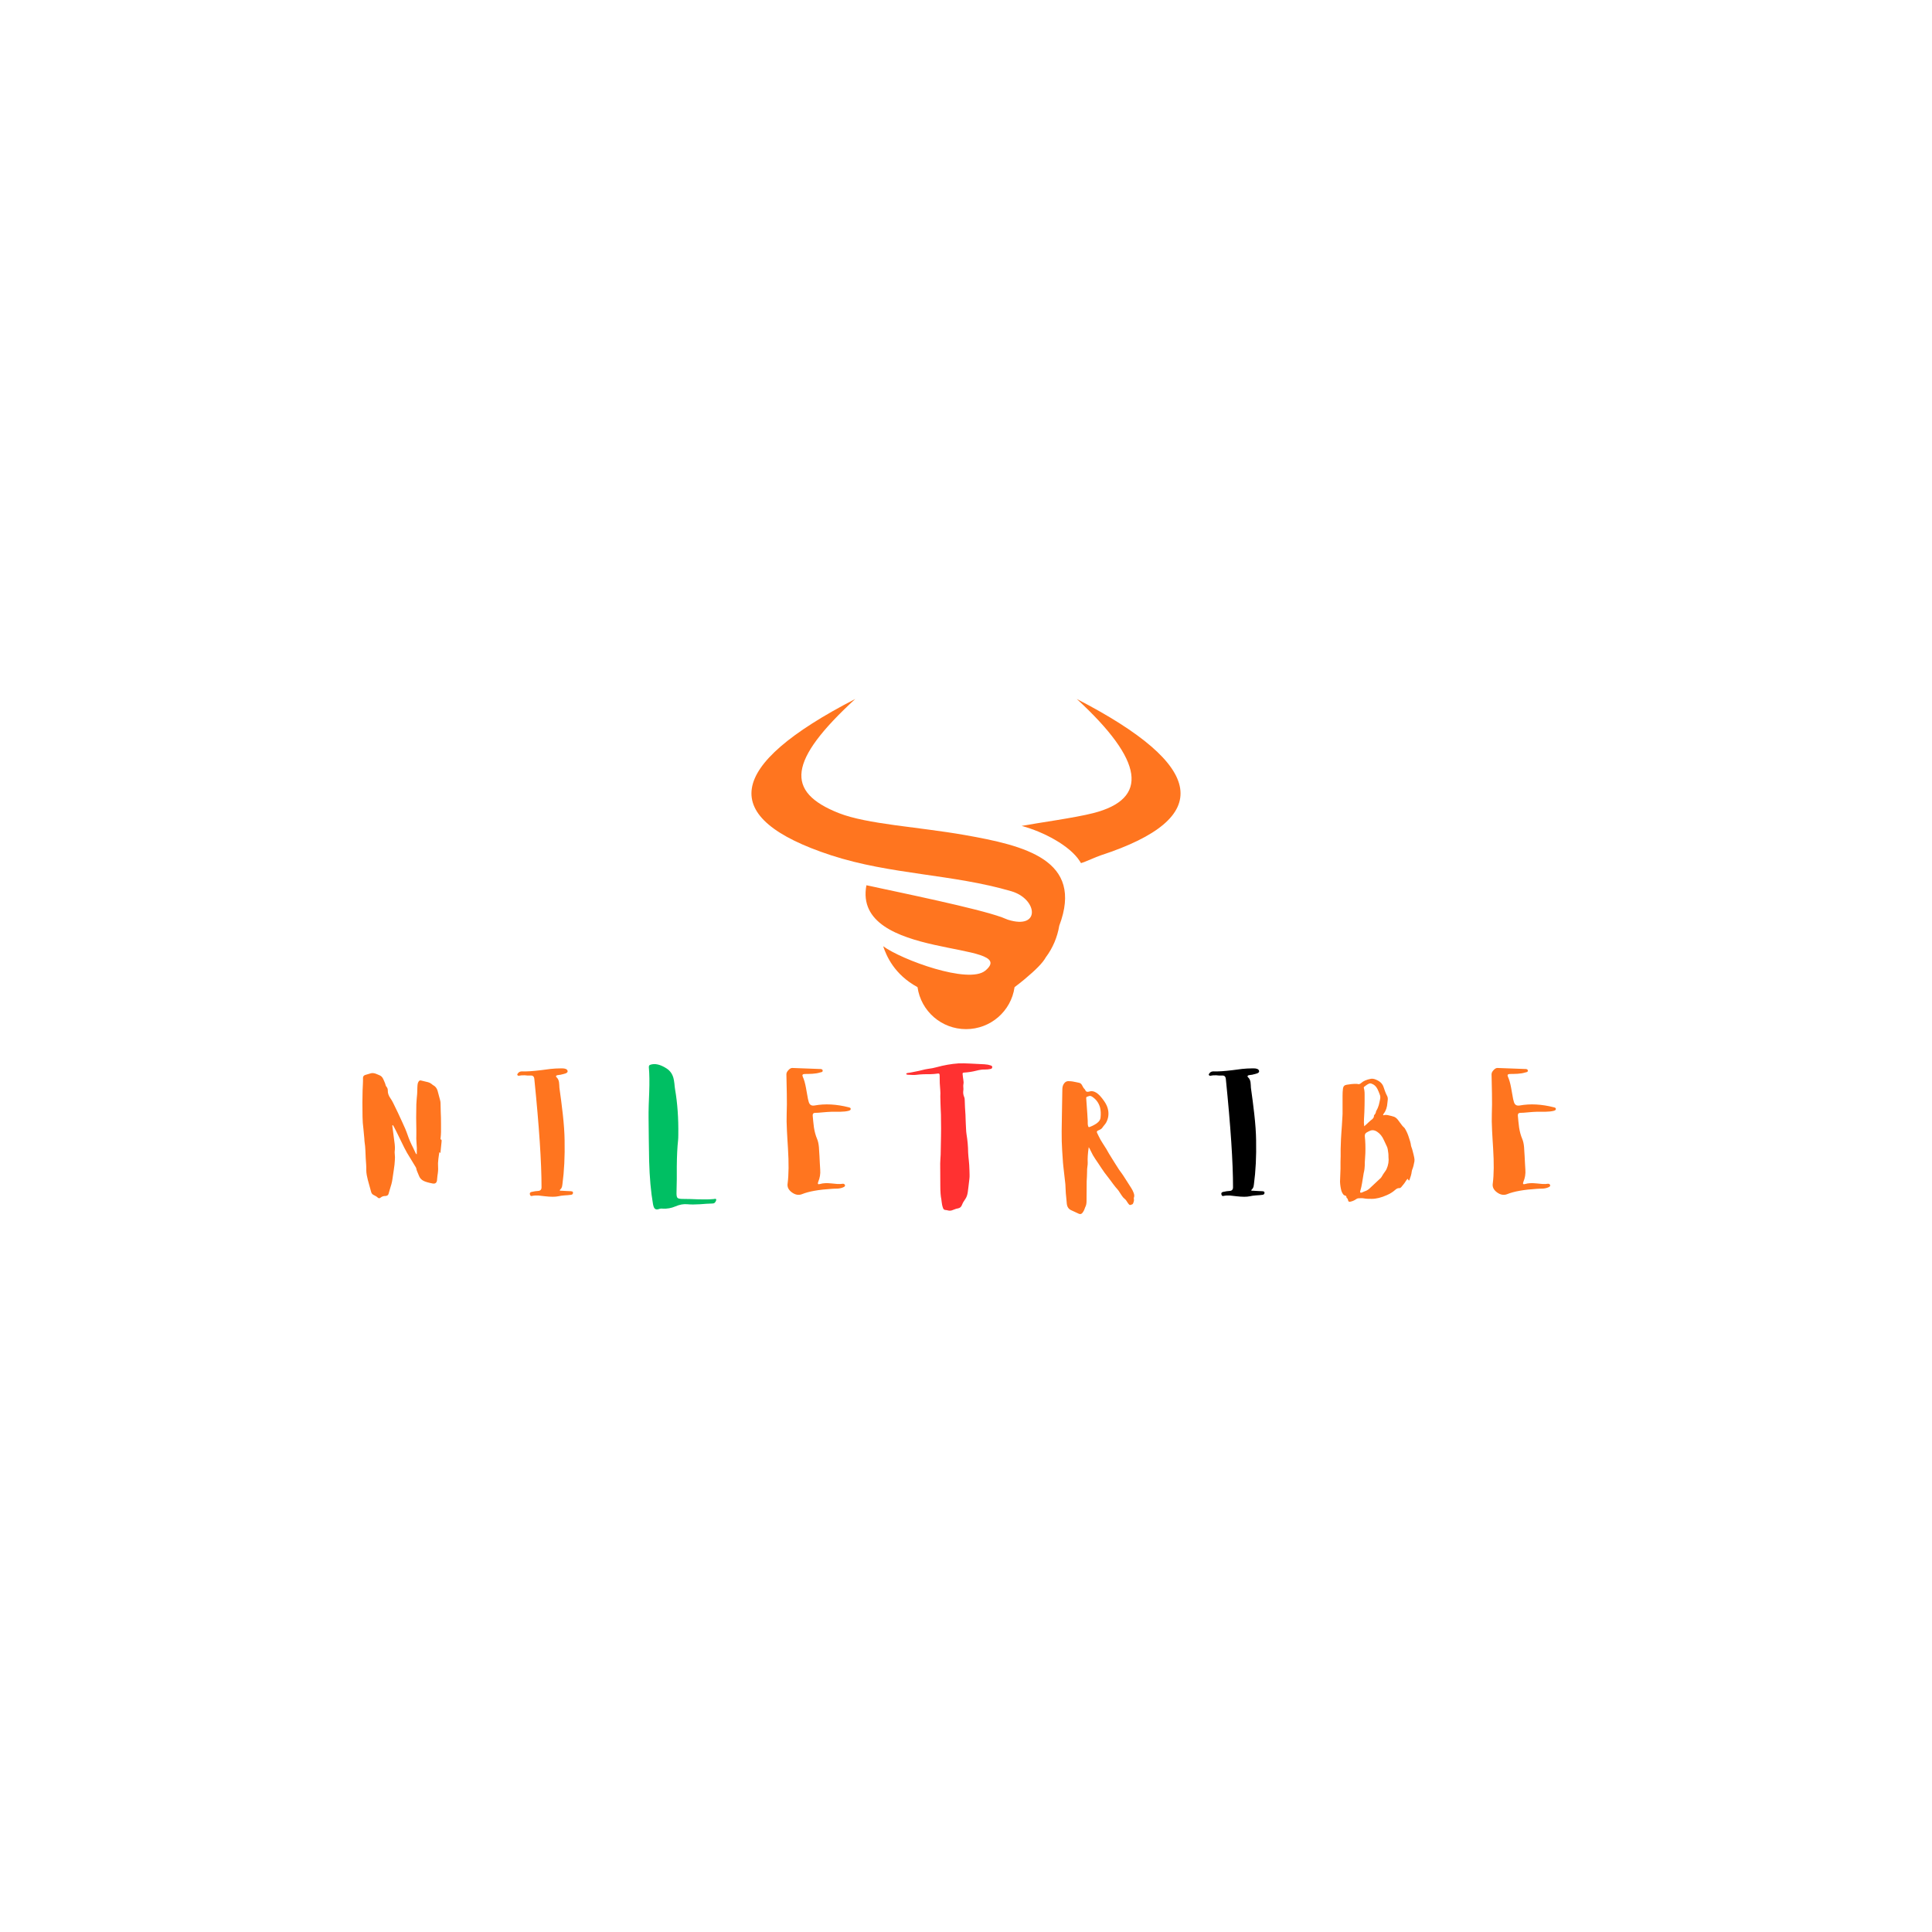
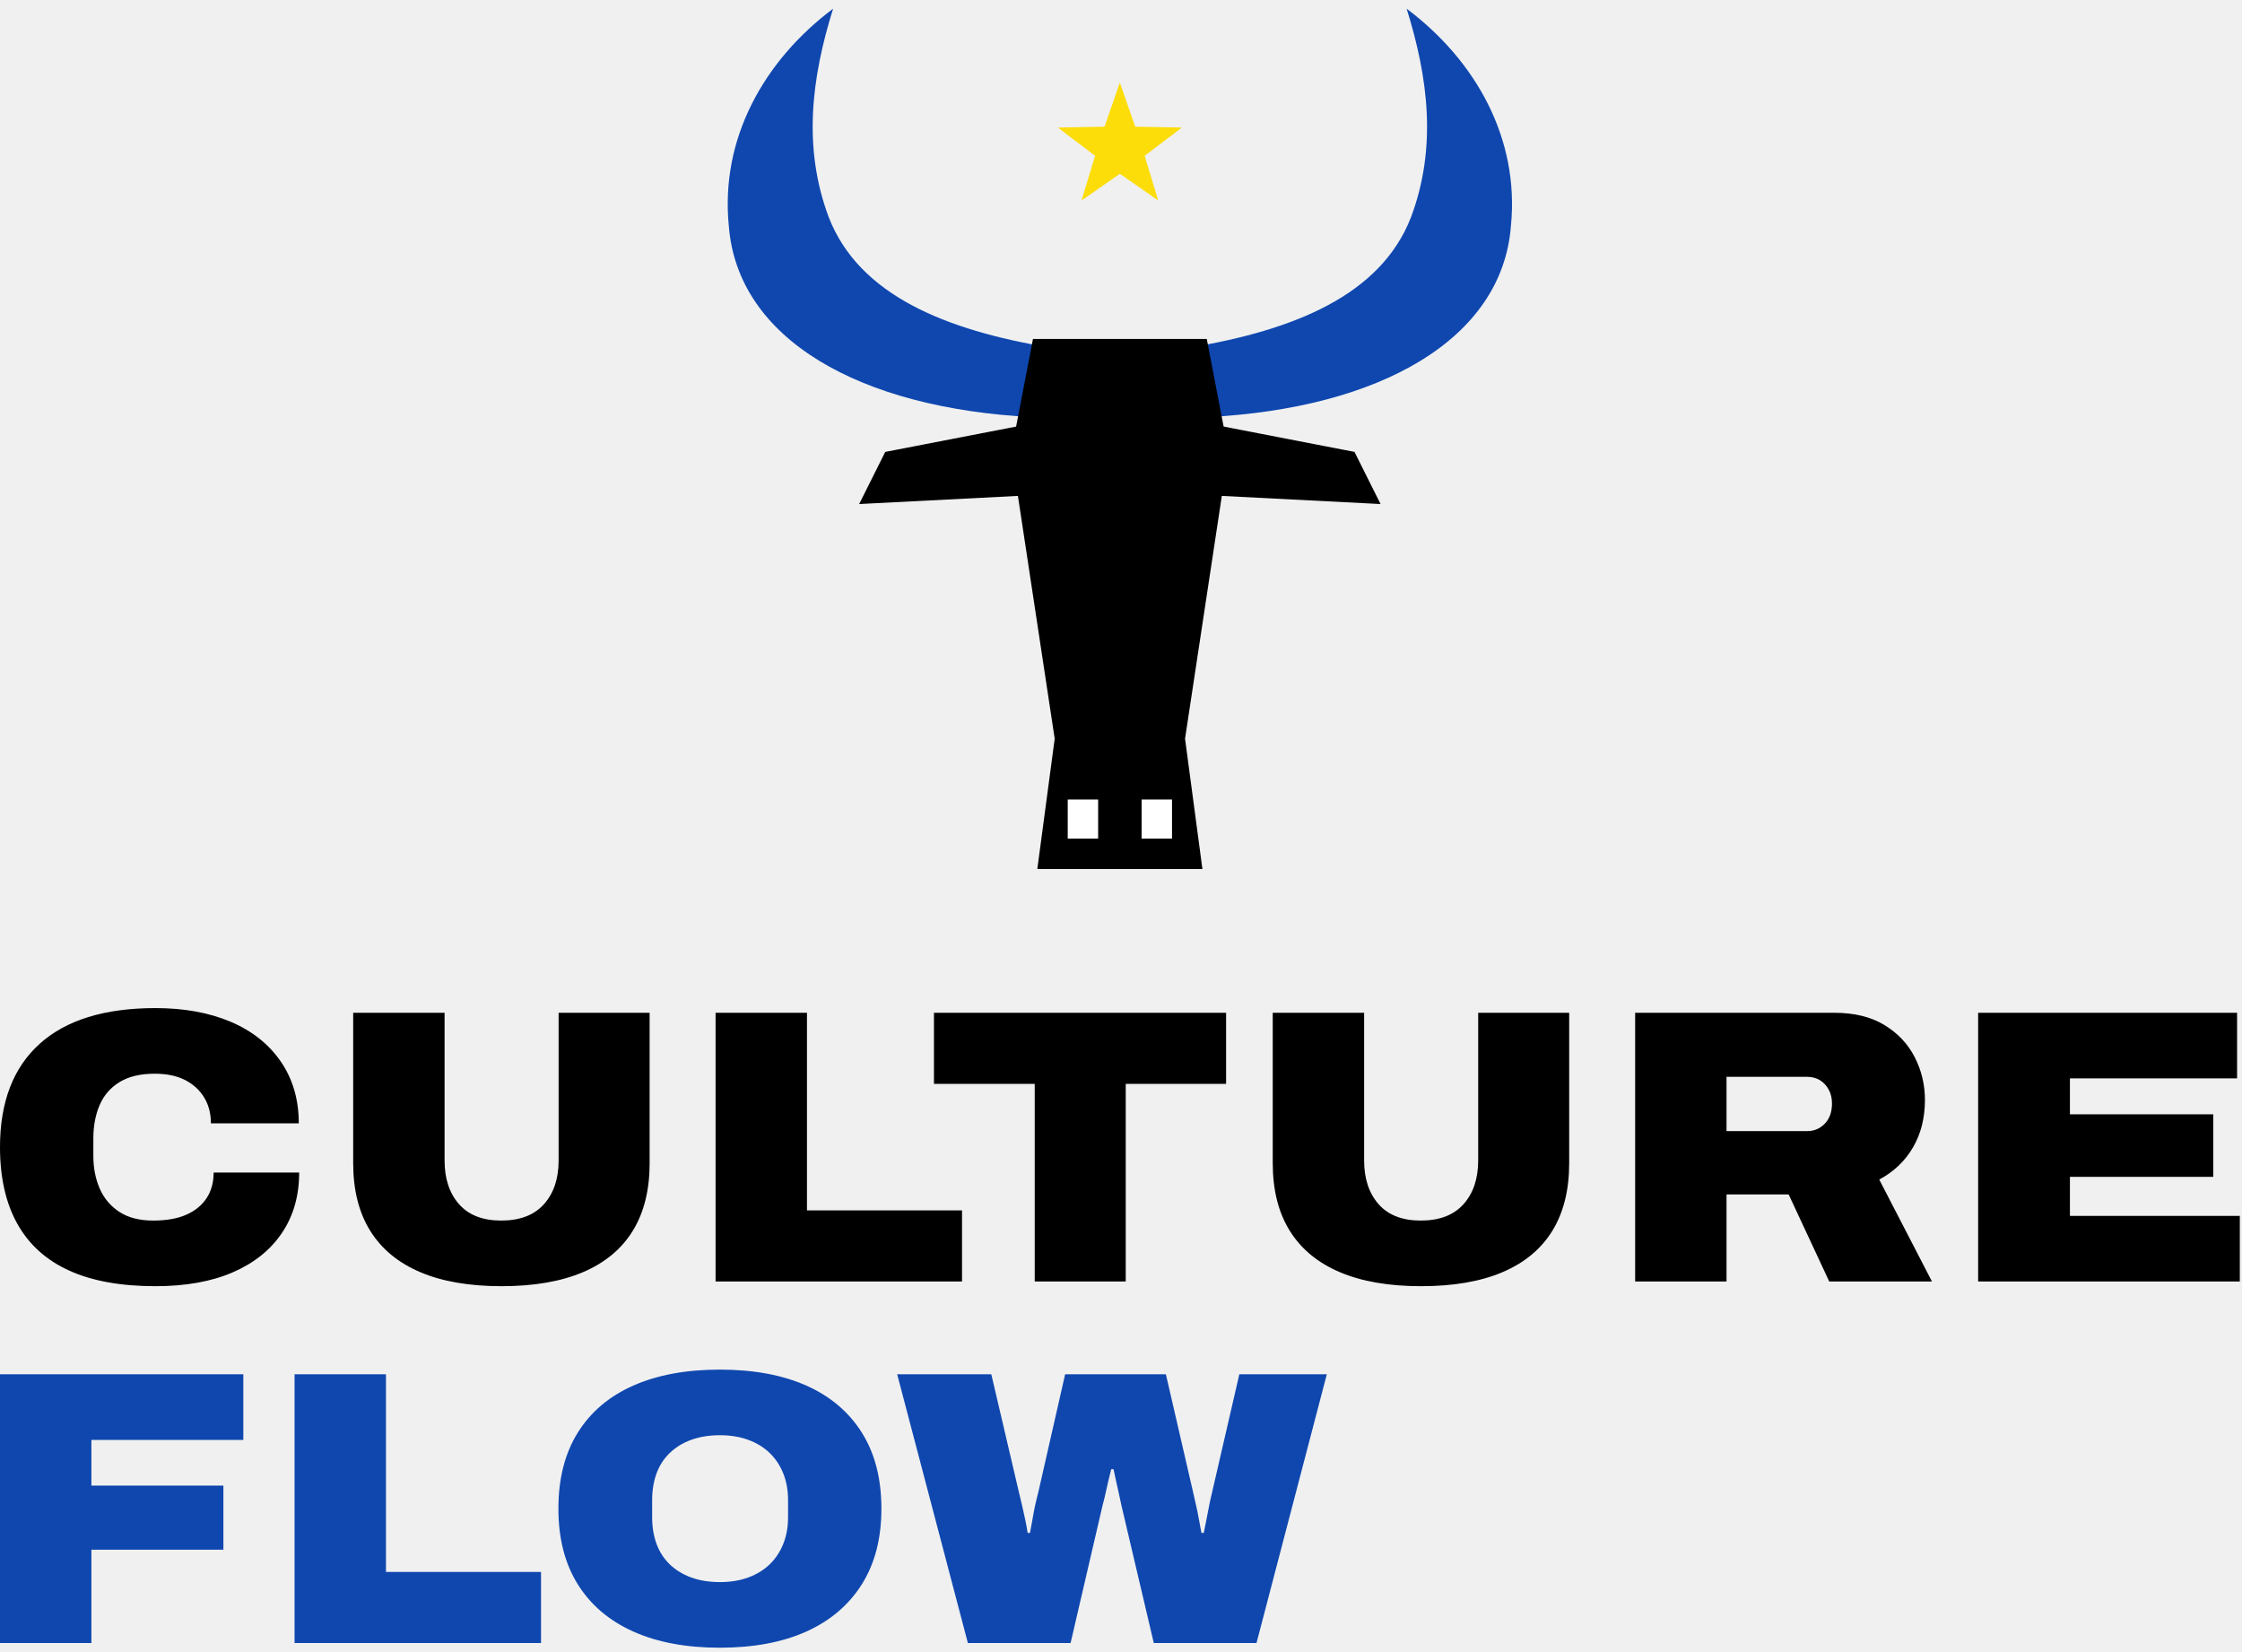
- <svg xmlns="http://www.w3.org/2000/svg" width="2000" zoomAndPan="magnify" viewBox="0 0 1500 1500" height="2000" preserveAspectRatio="xMidYMid meet" version="1.0">
-   <defs>
-     <g />
-     <clipPath id="8096d60042">
-       <path d="M 583 542.699 L 827 542.699 L 827 799.199 L 583 799.199 Z M 583 542.699 " clip-rule="nonzero" />
-     </clipPath>
-     <clipPath id="08e0bc6887">
-       <path d="M 793 542.699 L 917 542.699 L 917 671 L 793 671 Z M 793 542.699 " clip-rule="nonzero" />
-     </clipPath>
-   </defs>
-   <rect x="-150" width="1800" fill="#ffffff" y="-150" height="1800" fill-opacity="1" />
-   <rect x="-150" width="1800" fill="#ffffff" y="-150" height="1800" fill-opacity="1" />
-   <g clip-path="url(#8096d60042)">
-     <path fill="#ff751f" d="M 822.41 718.715 C 841.805 667.453 795.438 656.488 748.77 648.266 C 712.879 641.965 673.27 639.965 651.277 631.301 C 609.441 614.781 611.895 590.629 663.984 542.699 C 563.223 594.703 556.98 635.152 645.258 664.043 C 691.625 679.156 739.48 678.562 785.258 691.973 C 805.691 697.973 808.141 722.125 782.504 714.051 C 780.945 713.379 779.461 712.789 777.824 712.195 C 758.801 705.234 700.023 693.23 672.68 687.309 C 661.605 745.902 793.504 729.973 764.969 753.609 C 751.965 764.352 699.875 745.09 685.684 734.645 C 688.207 742.051 694.152 756.496 712.359 766.422 C 715.035 785.168 731.086 799.02 750.035 799.02 C 768.98 799.02 785.031 785.168 787.707 766.422 C 790.457 764.352 793.133 762.273 795.582 760.203 C 803.98 753.164 809.48 747.754 811.93 743.309 L 812.008 743.164 L 811.93 743.309 C 817.359 736.051 820.926 727.68 822.41 718.715 Z M 813.27 735.828 C 813.344 736.051 813.344 736.199 813.418 736.422 C 813.344 736.195 813.344 736.051 813.27 735.828 Z M 813.27 735.828 " fill-opacity="1" fill-rule="evenodd" />
+ <svg xmlns="http://www.w3.org/2000/svg" viewBox="0 0 516 380" role="img" aria-label="CultureFlow">
+   <g transform="translate(163.74 0.00) scale(1) translate(-6 0)">
+     <path d="M84 80C60 76 40 68 33 50C27 34 29 18 34 2C18 14 8 32 10 52C12 78 40 94 80 96Z" fill="#0F47AF" />
+     <path d="M116 80C140 76 160 68 167 50C173 34 171 18 166 2C182 14 192 32 190 52C188 78 160 94 120 96Z" fill="#0F47AF" />
+     <polygon points="77,98 46,104 40,116 79,114" fill="#000000" />
+     <polygon points="123,98 154,104 160,116 121,114" fill="#000000" />
+     <polygon points="80,78 120,78 125,104 115,170 119,200 81,200 85,170 75,104" fill="#000000" />
+     <rect x="88" y="184" width="7" height="9" fill="#FFFFFF" />
+     <rect x="105" y="184" width="7" height="9" fill="#FFFFFF" />
+     <polygon points="100,19 103.53,29.15 114.27,29.36 105.71,35.85 108.82,46.14 100,40 91.18,46.14 94.29,35.85 85.73,29.36 96.47,29.15" fill="#FCDD09" />
  </g>
-   <g clip-path="url(#08e0bc6887)">
-     <path fill="#ff751f" d="M 839.277 670.121 C 843.141 669.008 850.648 665.379 854.734 664.043 C 943.012 635.152 936.77 594.703 836.008 542.699 C 888.098 590.629 892.336 620.188 848.793 631.301 C 834.375 635.004 805.395 638.93 793.207 641.227 C 810.074 645.746 830.66 656.562 838.312 668.562 C 838.684 669.082 838.98 669.602 839.277 670.121 Z M 839.277 670.121 " fill-opacity="1" fill-rule="evenodd" />
-   </g>
-   <g fill="#ff751f" fill-opacity="1">
-     <g transform="translate(281.2504, 927.6631)">
-       <g>
-         <path d="M 42.328 -31.5 C 42.461 -35.07 42.41 -37.797 42.172 -39.672 C 42.055 -40.734 41.984 -42.008 41.953 -43.5 L 42 -47.312 L 42 -50.328 C 41.82 -56.234 41.82 -62.898 42 -70.328 L 42.266 -74.422 L 42.641 -78.547 L 42.797 -83.531 C 42.836 -84.77 42.945 -85.781 43.125 -86.562 C 43.301 -87.125 43.547 -87.633 43.859 -88.094 C 44.316 -88.727 44.883 -88.957 45.562 -88.781 L 51.031 -87.469 C 52.02 -87.219 52.922 -86.773 53.734 -86.141 C 54.328 -85.609 54.852 -85.219 55.312 -84.969 C 56.832 -84.156 57.895 -82.758 58.5 -80.781 L 60.469 -73.406 C 60.645 -72.738 60.75 -72.031 60.781 -71.281 L 60.938 -64.547 L 61.109 -59.781 L 61.156 -55 C 61.258 -50.332 61.156 -46.727 60.844 -44.188 L 60.781 -43.75 L 60.781 -43.328 C 60.82 -43.047 61.035 -42.867 61.422 -42.797 L 61.531 -42.594 L 61.625 -42.219 L 61.578 -41.156 L 60.734 -32.938 L 60.625 -32.625 C 60.594 -32.551 60.504 -32.551 60.359 -32.625 C 60.359 -32.625 60.195 -32.832 59.875 -33.25 L 59.453 -30.5 L 59.094 -27.797 C 58.801 -25.461 58.727 -23.445 58.875 -21.75 C 59.02 -19.801 58.859 -17.5 58.391 -14.844 L 58.125 -12.25 L 58.031 -11.141 C 57.707 -9.234 56.594 -8.453 54.688 -8.797 C 51.645 -9.367 49.363 -10.008 47.844 -10.719 C 45.938 -11.602 44.645 -13.016 43.969 -14.953 L 43.391 -16.344 L 42.797 -17.766 C 42.305 -18.859 42.008 -19.812 41.906 -20.625 L 41.688 -21.156 L 41.422 -21.641 L 34.797 -32.562 C 34.191 -33.594 33.469 -34.938 32.625 -36.594 L 28.422 -45.188 L 27.156 -47.781 L 25.828 -50.438 L 24.922 -52.188 L 23.969 -53.891 L 23.812 -54 L 23.609 -54.094 C 23.43 -54.031 23.344 -53.891 23.344 -53.672 L 23.391 -53.203 L 24.141 -47.469 L 24.875 -41.797 C 25.406 -38.398 25.508 -35.727 25.188 -33.781 C 25.125 -33.219 25.145 -32.492 25.25 -31.609 L 25.406 -29.125 L 25.297 -26.625 C 25.223 -24.719 24.957 -22.312 24.5 -19.406 L 23.969 -15.812 L 23.438 -12.203 C 23.301 -11.109 23.035 -9.801 22.641 -8.281 L 21.484 -4.453 L 20.469 -0.906 C 20.227 0.051 19.629 0.617 18.672 0.797 L 18.031 0.906 C 16.582 0.832 15.258 1.289 14.062 2.281 C 13.352 2.844 12.609 2.738 11.828 1.969 C 11.473 1.613 10.992 1.273 10.391 0.953 L 8.703 0.047 C 7.816 -0.367 7.211 -1.145 6.891 -2.281 L 5.625 -6.891 L 4.344 -11.516 L 3.5 -15.328 C 3.25 -16.742 3.125 -18.035 3.125 -19.203 C 3.164 -20.441 3.129 -21.961 3.016 -23.766 L 2.703 -28.266 L 2.438 -34.469 C 2.332 -36.844 2.141 -38.895 1.859 -40.625 L 1.703 -42 L 1.641 -43.438 L 0.906 -51.234 L 0.422 -55.844 L 0.219 -60.516 C 0.07 -68.578 0.086 -75.383 0.266 -80.938 L 0.484 -85.812 C 0.586 -87.789 0.617 -89.422 0.578 -90.703 C 0.547 -91.867 1.129 -92.66 2.328 -93.078 L 4.516 -93.719 L 6.688 -94.359 L 6.891 -94.406 C 7.922 -94.625 9.07 -94.52 10.344 -94.094 L 11.938 -93.453 L 13.531 -92.766 C 14.758 -92.273 15.711 -91.25 16.391 -89.688 L 17.391 -87.406 C 17.785 -86.488 18.051 -85.691 18.188 -85.016 C 18.301 -84.629 18.516 -84.258 18.828 -83.906 C 19.535 -83.062 19.875 -82.055 19.844 -80.891 C 19.77 -78.941 20.473 -76.926 21.953 -74.844 C 22.586 -73.988 23.281 -72.801 24.031 -71.281 L 27.688 -63.75 L 31.188 -56.172 L 33.359 -51.344 C 34.141 -49.469 34.773 -47.805 35.266 -46.359 C 36.254 -43.391 37.656 -40.133 39.469 -36.594 L 40.469 -34.469 L 41.484 -32.297 L 41.688 -31.875 C 41.832 -31.738 42.047 -31.613 42.328 -31.5 Z M 42.328 -31.5 " />
-       </g>
-     </g>
-   </g>
-   <g fill="#ff751f" fill-opacity="1">
-     <g transform="translate(401.4991, 927.6631)">
-       <g>
-         <path d="M 36.859 -42.328 C 37.109 -29.773 36.547 -18.426 35.172 -8.281 L 35 -7.156 L 34.797 -6.156 C 34.578 -5.375 34.148 -4.703 33.516 -4.141 C 33.023 -3.68 32.973 -3.379 33.359 -3.234 L 33.891 -3.188 L 34.469 -3.188 L 38.141 -2.969 L 41.734 -2.812 L 42.328 -2.703 L 42.859 -2.594 C 43.211 -2.414 43.391 -2.098 43.391 -1.641 C 43.391 -0.648 42.836 -0.102 41.734 0 L 39.297 0.266 L 36.859 0.422 C 34.879 0.566 33.254 0.797 31.984 1.109 C 29.609 1.641 26.16 1.641 21.641 1.109 L 16.5 0.531 C 14.582 0.426 12.848 0.551 11.297 0.906 C 10.91 0.969 10.609 0.879 10.391 0.641 L 10.125 0.219 L 9.922 -0.266 C 9.641 -1.285 10.023 -1.941 11.078 -2.234 C 13.242 -2.723 14.977 -2.984 16.281 -3.016 C 18.051 -3.129 18.938 -4.066 18.938 -5.828 C 18.969 -24.891 17.109 -52.914 13.359 -89.906 C 13.18 -91.883 12.191 -92.785 10.391 -92.609 L 8.172 -92.609 L 6 -92.812 C 4.188 -92.883 2.719 -92.781 1.594 -92.5 C 1.031 -92.352 0.586 -92.492 0.266 -92.922 C 0.086 -93.141 0.051 -93.391 0.156 -93.672 L 0.578 -94.297 C 1.285 -95.359 2.383 -95.875 3.875 -95.844 C 7.445 -95.695 12.359 -96.016 18.609 -96.797 L 25.984 -97.75 C 28.742 -98.031 31.203 -98.172 33.359 -98.172 L 35.172 -98.172 C 35.91 -98.172 36.508 -98.102 36.969 -97.969 C 38.281 -97.719 39.023 -97.098 39.203 -96.109 C 39.305 -95.297 38.754 -94.676 37.547 -94.25 L 35.953 -93.781 L 34.375 -93.406 C 34.051 -93.258 33.555 -93.172 32.891 -93.141 L 31.406 -92.922 L 30.812 -92.766 L 30.391 -92.453 C 30.078 -92.129 30.113 -91.773 30.5 -91.391 C 31.594 -90.398 32.266 -89.094 32.516 -87.469 L 32.719 -85.234 L 32.828 -83.109 L 34.203 -72.984 L 35.438 -62.75 C 36.312 -54.969 36.785 -48.16 36.859 -42.328 Z M 36.859 -42.328 " />
-       </g>
-     </g>
-   </g>
-   <g fill="#00bf63" fill-opacity="1">
-     <g transform="translate(503.5082, 927.6631)">
-       <g>
-         <path d="M 22.969 -42.484 C 22.363 -37.004 22.023 -30.195 21.953 -22.062 L 21.953 -12.141 L 21.75 -2.328 C 21.645 0.141 21.875 1.676 22.438 2.281 C 22.969 2.914 24.414 3.219 26.781 3.188 L 32.719 3.281 L 38.672 3.5 C 43.516 3.645 47.457 3.57 50.5 3.281 L 51.125 3.188 L 51.766 3.078 C 52.223 3.078 52.488 3.254 52.562 3.609 C 52.633 3.922 52.547 4.328 52.297 4.828 C 52.117 5.254 51.852 5.66 51.5 6.047 C 51.07 6.504 50.438 6.734 49.594 6.734 L 44.766 6.953 L 39.938 7.312 C 36.008 7.562 32.789 7.562 30.281 7.312 C 27.281 7 24.148 7.551 20.891 8.969 C 17.68 10.344 14.41 10.926 11.078 10.719 L 9.766 10.656 C 9.266 10.695 8.859 10.77 8.547 10.875 C 6.773 11.582 5.5 11.477 4.719 10.562 C 4.188 9.957 3.766 8.785 3.453 7.047 C 1.816 -2.348 0.828 -13.469 0.484 -26.312 L 0.219 -43.062 L 0.047 -59.828 C 0.016 -62.586 0.051 -65.844 0.156 -69.594 L 0.531 -79.406 C 0.812 -87.426 0.723 -93.93 0.266 -98.922 C 0.191 -100.016 0.523 -100.688 1.266 -100.938 C 4.879 -102.238 9.16 -101.281 14.109 -98.062 C 16.766 -96.301 18.516 -93.828 19.359 -90.641 C 19.641 -89.578 19.891 -88.129 20.109 -86.297 L 20.312 -84.125 L 20.625 -81.891 C 22.469 -71.18 23.301 -59.461 23.125 -46.734 L 23.078 -44.234 Z M 22.969 -42.484 " />
-       </g>
-     </g>
-   </g>
-   <g fill="#ff751f" fill-opacity="1">
-     <g transform="translate(610.559, 927.6631)">
-       <g>
-         <path d="M 48.484 -67.938 C 38.898 -70.383 30.039 -70.863 21.906 -69.375 C 19.57 -68.945 18.066 -69.812 17.391 -71.969 L 16.766 -74.312 L 15.969 -78.703 L 15.172 -83.172 C 14.535 -86.672 13.703 -89.551 12.672 -91.812 C 12.109 -93.082 12.602 -93.754 14.156 -93.828 L 17.188 -93.875 L 20.203 -93.984 C 22.504 -94.129 24.488 -94.469 26.156 -95 L 26.844 -95.156 L 27.531 -95.359 C 28.02 -95.578 28.227 -95.969 28.156 -96.531 C 28.094 -97.062 27.797 -97.398 27.266 -97.547 L 26.578 -97.703 L 25.828 -97.703 L 4.516 -98.5 C 3.555 -98.5 2.562 -97.93 1.531 -96.797 C 0.508 -95.703 0 -94.641 0 -93.609 L 0.312 -78.453 C 0.426 -72.473 0.395 -67.414 0.219 -63.281 C 0.07 -59.383 0.141 -54.836 0.422 -49.641 L 0.797 -42.859 L 1.219 -36.062 C 1.926 -24.719 1.836 -15.648 0.953 -8.859 C 0.492 -6.141 1.609 -3.805 4.297 -1.859 C 6.953 0.047 9.566 0.488 12.141 -0.531 C 17.379 -2.656 25.125 -4.035 35.375 -4.672 L 37.609 -4.781 L 39.828 -4.828 C 41.566 -4.961 43.035 -5.316 44.234 -5.891 L 44.719 -6.156 L 45.188 -6.469 C 45.469 -6.75 45.578 -7.086 45.516 -7.484 C 45.398 -7.867 45.164 -8.164 44.812 -8.375 C 44.457 -8.594 44.102 -8.664 43.75 -8.594 C 42.477 -8.383 41.031 -8.332 39.406 -8.438 L 35 -8.859 C 31.289 -9.242 28.375 -9.102 26.25 -8.438 C 24.52 -7.863 24.023 -8.461 24.766 -10.234 C 26.004 -13.172 26.5 -16.25 26.25 -19.469 L 25.938 -24.828 L 25.672 -30.172 L 25.453 -33.578 L 25.25 -36.922 C 25.031 -39.535 24.551 -41.707 23.812 -43.438 C 22.719 -45.988 21.906 -48.957 21.375 -52.344 L 20.844 -56.906 L 20.422 -61.469 C 20.316 -62.883 20.914 -63.609 22.219 -63.641 C 23.707 -63.641 25.863 -63.785 28.688 -64.078 L 31.938 -64.344 L 35.172 -64.5 L 41.734 -64.5 C 44.316 -64.531 46.508 -64.773 48.312 -65.234 C 49.301 -65.516 49.832 -65.906 49.906 -66.406 C 50.008 -66.895 49.883 -67.266 49.531 -67.516 L 49.016 -67.781 Z M 48.484 -67.938 " />
-       </g>
-     </g>
-   </g>
-   <g fill="#ff3131" fill-opacity="1">
-     <g transform="translate(719.2504, 927.6631)">
-       <g>
-         <path d="M 47.781 -101.047 L 45.078 -101.359 L 33.469 -101.938 L 29.172 -102.094 L 24.828 -102.047 C 19.305 -101.66 13.645 -100.672 7.844 -99.078 C 5.863 -98.516 3.707 -98.094 1.375 -97.812 L 0.109 -97.594 L -1.109 -97.375 C -4.016 -96.602 -7.484 -95.844 -11.516 -95.094 L -13 -94.828 L -14.484 -94.625 C -15.43 -94.445 -15.801 -94.164 -15.594 -93.781 C -15.488 -93.562 -15.312 -93.414 -15.062 -93.344 L -14.422 -93.25 C -11.422 -93 -9.141 -92.977 -7.578 -93.188 C -5.953 -93.406 -4.223 -93.547 -2.391 -93.609 L 0.375 -93.672 L 3.188 -93.672 C 5.375 -93.742 7.227 -93.898 8.75 -94.141 L 9.391 -94.203 C 9.848 -94.16 10.113 -93.93 10.188 -93.516 L 10.297 -92.609 C 10.254 -88.609 10.41 -84.82 10.766 -81.25 L 10.875 -78.875 L 10.812 -76.484 L 10.922 -71.812 L 11.078 -67.141 L 11.297 -62.266 L 11.344 -57.391 L 11.406 -51.453 L 11.344 -45.562 L 11.078 -31.234 L 10.875 -27.797 L 10.719 -24.391 L 10.812 -6.891 C 10.812 -2.441 11.078 1.035 11.609 3.547 L 11.875 5.672 L 12.203 7.797 L 12.516 9.016 L 12.891 10.188 C 13.203 11.207 13.875 11.738 14.906 11.781 C 15.469 11.812 16.117 11.93 16.859 12.141 C 17.785 12.391 18.758 12.359 19.781 12.047 L 21.953 11.25 C 22.805 10.895 23.602 10.664 24.344 10.562 C 25.938 10.312 27.016 9.441 27.578 7.953 C 28.109 6.504 28.992 4.93 30.234 3.234 C 31.148 1.922 31.77 0.223 32.094 -1.859 L 32.672 -6.359 L 33.359 -12.203 C 33.504 -13.223 33.555 -14.406 33.516 -15.75 L 33.422 -19.25 C 33.348 -22.039 33.188 -24.535 32.938 -26.734 L 32.625 -29.812 L 32.406 -32.891 C 32.375 -37.516 31.953 -42.27 31.141 -47.156 C 30.961 -48.32 30.836 -49.82 30.766 -51.656 L 30.547 -56.219 L 30.438 -59.141 L 30.344 -62.109 L 29.969 -67.891 L 29.75 -73.672 C 29.75 -74.516 29.645 -75.188 29.438 -75.688 C 28.625 -77.457 28.375 -79.297 28.688 -81.203 L 28.75 -82.219 L 28.688 -83.266 C 28.582 -84.328 28.602 -85.234 28.75 -85.984 C 28.957 -86.859 28.922 -88.055 28.641 -89.578 L 28.328 -91.703 L 28.109 -93.875 C 28.035 -94.477 28.336 -94.816 29.016 -94.891 L 29.703 -94.938 C 32.816 -95.156 35.734 -95.613 38.453 -96.312 C 41.391 -97.062 43.707 -97.383 45.406 -97.281 L 47.578 -97.375 L 49.703 -97.703 C 50.648 -97.836 51.125 -98.348 51.125 -99.234 C 51.125 -99.797 50.738 -100.203 49.969 -100.453 Z M 47.781 -101.047 " />
-       </g>
-     </g>
-   </g>
-   <g fill="#ff751f" fill-opacity="1">
-     <g transform="translate(824.2269, 927.6631)">
-       <g>
-         <path d="M 20.266 -56.812 L 20.312 -54.891 C 20.352 -54.328 20.457 -53.781 20.625 -53.25 C 20.801 -52.613 21.191 -52.422 21.797 -52.672 L 23.547 -53.406 L 25.25 -54.266 C 26.52 -54.898 27.562 -55.625 28.375 -56.438 C 29.469 -57.457 30.086 -58.602 30.234 -59.875 C 30.547 -62.852 30.422 -65.473 29.859 -67.734 C 28.898 -71.336 26.816 -74.18 23.609 -76.266 C 22.68 -76.836 21.812 -76.945 21 -76.594 L 20.422 -76.375 L 19.781 -76.172 C 19.289 -75.992 19.062 -75.617 19.094 -75.047 L 19.938 -63.172 L 20.312 -56.812 Z M 21.062 -37.016 C 20.352 -32.348 20.086 -28.352 20.266 -25.031 C 20.297 -24.082 20.207 -22.953 20 -21.641 C 19.82 -20.578 19.75 -19.395 19.781 -18.094 L 19.672 -14.328 L 19.469 -10.656 L 19.359 4.875 C 19.359 6.57 19.109 7.953 18.609 9.016 L 18.188 9.969 L 17.828 10.984 C 17.535 11.797 17.234 12.43 16.922 12.891 L 16.5 13.531 L 16.078 14.109 C 15.328 14.953 14.422 15.145 13.359 14.688 L 7.422 11.938 C 5.441 11.051 4.312 9.367 4.031 6.891 L 3.656 2.703 L 3.281 -1.109 L 3.078 -4.938 L 2.922 -8.219 L 2.547 -11.516 L 1.375 -21.859 C 1.164 -23.586 0.988 -25.742 0.844 -28.328 L 0.422 -34.734 C 0.141 -38.91 0.016 -43.773 0.047 -49.328 L 0.266 -63.859 L 0.422 -73.031 L 0.578 -82.156 C 0.617 -84 1.133 -85.52 2.125 -86.719 C 2.969 -87.75 3.992 -88.266 5.203 -88.266 C 6.723 -88.223 7.852 -88.133 8.594 -88 L 11.078 -87.516 L 13.578 -86.984 C 14.566 -86.773 15.312 -86.176 15.812 -85.188 C 16.508 -83.727 17.211 -82.664 17.922 -82 L 18.25 -81.578 L 18.453 -81.094 C 18.91 -80.176 19.656 -79.82 20.688 -80.031 L 21.109 -80.094 L 21.531 -80.203 C 23.227 -80.797 25.031 -80.492 26.938 -79.297 C 28.781 -78.16 30.832 -75.953 33.094 -72.672 C 34.758 -70.297 35.785 -67.906 36.172 -65.5 C 36.703 -62.25 36.207 -59.176 34.688 -56.281 C 34.363 -55.633 33.832 -54.891 33.094 -54.047 L 32.25 -52.984 L 31.453 -51.875 C 31.098 -51.375 30.477 -50.914 29.594 -50.5 L 28.219 -49.906 C 27.363 -49.488 27.148 -48.867 27.578 -48.047 L 28.859 -45.406 L 30.234 -42.75 L 32.031 -39.828 L 33.844 -36.969 L 34.266 -36.328 L 34.641 -35.75 C 35.836 -33.52 37.461 -30.797 39.516 -27.578 L 42 -23.609 L 44.547 -19.625 L 45.406 -18.406 C 46.289 -17.27 47.242 -15.91 48.266 -14.328 L 50.969 -10.125 L 54.266 -4.938 C 54.93 -3.875 55.492 -2.723 55.953 -1.484 C 56.484 -0.035 56.555 1.129 56.172 2.016 C 56.023 2.398 56.004 2.805 56.109 3.234 C 56.254 3.797 56.238 4.395 56.062 5.031 L 55.797 5.891 L 55.484 6.734 C 55.367 7.055 55.117 7.285 54.734 7.422 C 53.785 7.816 53.188 7.977 52.938 7.906 C 52.656 7.832 52.211 7.391 51.609 6.578 L 50.656 5.141 C 50.227 4.328 49.645 3.641 48.906 3.078 C 48.094 2.441 47.348 1.594 46.672 0.531 L 44.234 -3.188 L 43.438 -4.188 C 42.445 -5.25 41.281 -6.68 39.938 -8.484 L 38.297 -10.719 L 36.656 -12.891 C 34.145 -16.035 32.219 -18.672 30.875 -20.797 L 28.531 -24.344 L 26.156 -27.844 C 24.844 -29.75 23.691 -31.785 22.703 -33.953 L 21.953 -35.484 Z M 21.062 -37.016 " />
-       </g>
-     </g>
-   </g>
-   <g fill="#000000" fill-opacity="1">
-     <g transform="translate(938.3793, 927.6631)">
-       <g>
-         <path d="M 36.859 -42.328 C 37.109 -29.773 36.547 -18.426 35.172 -8.281 L 35 -7.156 L 34.797 -6.156 C 34.578 -5.375 34.148 -4.703 33.516 -4.141 C 33.023 -3.68 32.973 -3.379 33.359 -3.234 L 33.891 -3.188 L 34.469 -3.188 L 38.141 -2.969 L 41.734 -2.812 L 42.328 -2.703 L 42.859 -2.594 C 43.211 -2.414 43.391 -2.098 43.391 -1.641 C 43.391 -0.648 42.836 -0.102 41.734 0 L 39.297 0.266 L 36.859 0.422 C 34.879 0.566 33.254 0.797 31.984 1.109 C 29.609 1.641 26.16 1.641 21.641 1.109 L 16.5 0.531 C 14.582 0.426 12.848 0.551 11.297 0.906 C 10.91 0.969 10.609 0.879 10.391 0.641 L 10.125 0.219 L 9.922 -0.266 C 9.641 -1.285 10.023 -1.941 11.078 -2.234 C 13.242 -2.723 14.977 -2.984 16.281 -3.016 C 18.051 -3.129 18.938 -4.066 18.938 -5.828 C 18.969 -24.891 17.109 -52.914 13.359 -89.906 C 13.18 -91.883 12.191 -92.785 10.391 -92.609 L 8.172 -92.609 L 6 -92.812 C 4.188 -92.883 2.719 -92.781 1.594 -92.5 C 1.031 -92.352 0.586 -92.492 0.266 -92.922 C 0.086 -93.141 0.051 -93.391 0.156 -93.672 L 0.578 -94.297 C 1.285 -95.359 2.383 -95.875 3.875 -95.844 C 7.445 -95.695 12.359 -96.016 18.609 -96.797 L 25.984 -97.75 C 28.742 -98.031 31.203 -98.172 33.359 -98.172 L 35.172 -98.172 C 35.91 -98.172 36.508 -98.102 36.969 -97.969 C 38.281 -97.719 39.023 -97.098 39.203 -96.109 C 39.305 -95.297 38.754 -94.676 37.547 -94.25 L 35.953 -93.781 L 34.375 -93.406 C 34.051 -93.258 33.555 -93.172 32.891 -93.141 L 31.406 -92.922 L 30.812 -92.766 L 30.391 -92.453 C 30.078 -92.129 30.113 -91.773 30.5 -91.391 C 31.594 -90.398 32.266 -89.094 32.516 -87.469 L 32.719 -85.234 L 32.828 -83.109 L 34.203 -72.984 L 35.438 -62.75 C 36.312 -54.969 36.785 -48.16 36.859 -42.328 Z M 36.859 -42.328 " />
-       </g>
-     </g>
-   </g>
-   <g fill="#ff751f" fill-opacity="1">
-     <g transform="translate(1040.391, 927.6631)">
-       <g>
-         <path d="M 20.375 -54.625 L 21.859 -56.016 C 23.023 -57.109 24.016 -57.957 24.828 -58.562 L 25.188 -58.875 L 25.516 -59.25 C 26.109 -59.914 26.375 -60.516 26.312 -61.047 C 26.238 -61.398 26.379 -61.77 26.734 -62.156 C 27.398 -62.832 27.789 -63.594 27.906 -64.438 C 27.906 -64.727 28.023 -65.047 28.266 -65.391 C 28.973 -66.555 29.578 -67.957 30.078 -69.594 L 30.609 -71.812 L 31.078 -74.047 C 31.398 -75.422 31.332 -76.676 30.875 -77.812 L 30.016 -80.031 L 29.062 -82.156 C 27.969 -84.312 26.41 -85.707 24.391 -86.344 C 23.648 -86.594 23 -86.578 22.438 -86.297 C 21.875 -86.047 21.254 -85.691 20.578 -85.234 L 18.875 -83.969 C 18.488 -83.645 18.367 -83.27 18.516 -82.844 C 18.797 -81.957 18.973 -80.898 19.047 -79.672 L 19.094 -78.078 L 19.094 -72.984 L 19.047 -69.531 C 19.004 -66.031 18.859 -62.461 18.609 -58.828 C 18.473 -56.91 18.531 -55.035 18.781 -53.203 Z M 37.609 -30.812 L 37.5 -32.297 L 37.281 -33.734 L 37.078 -35.219 C 36.898 -36.312 36.598 -37.227 36.172 -37.969 C 35.535 -39.207 34.812 -40.75 34 -42.594 C 32.727 -45.457 30.957 -47.613 28.688 -49.062 C 27.031 -50.125 25.426 -50.426 23.875 -49.969 L 22.375 -49.328 L 20.953 -48.578 C 19.68 -47.941 19.113 -46.898 19.25 -45.453 C 19.469 -43.398 19.609 -41.297 19.672 -39.141 C 19.742 -36.805 19.742 -34.578 19.672 -32.453 L 19.469 -28.953 L 19.25 -25.406 L 19.203 -22.641 L 18.984 -19.938 L 18.719 -18.359 L 18.359 -16.766 L 17.125 -9.172 C 16.844 -7.297 16.348 -5.125 15.641 -2.656 C 15.43 -1.875 15.75 -1.555 16.594 -1.703 C 16.945 -1.766 17.41 -1.941 17.984 -2.234 L 18.672 -2.547 L 19.359 -2.812 C 20.879 -3.27 22.383 -4.273 23.875 -5.828 L 27.047 -8.797 L 30.234 -11.781 L 31.453 -12.891 C 31.879 -13.348 32.195 -13.77 32.406 -14.156 C 32.906 -15.145 33.789 -16.508 35.062 -18.25 C 35.488 -18.812 35.844 -19.395 36.125 -20 C 37.531 -23.102 38.023 -26.301 37.609 -29.594 Z M 0.375 -20.156 L 0.375 -25.625 L 0.484 -29.859 L 0.484 -35.594 L 0.75 -43.281 L 1.062 -48.422 L 1.438 -53.625 L 1.906 -61.531 L 1.969 -62.953 L 1.969 -76.953 C 1.969 -78.973 2.07 -80.797 2.281 -82.422 C 2.488 -84.191 3.426 -85.203 5.094 -85.453 L 8.797 -85.984 C 10.211 -86.117 11.473 -86.172 12.578 -86.141 L 13.094 -86.141 L 13.578 -86.078 C 14.535 -85.691 15.508 -85.957 16.5 -86.875 C 18.156 -88.395 20.613 -89.457 23.875 -90.062 C 24.895 -90.27 26.078 -90.129 27.422 -89.641 C 28.91 -89.066 30.148 -88.375 31.141 -87.562 C 32.266 -86.645 33.094 -85.516 33.625 -84.172 L 34.266 -82.375 L 34.906 -80.516 C 35.438 -79.098 35.945 -77.93 36.438 -77.016 C 37.039 -75.953 37.234 -74.75 37.016 -73.406 L 36.812 -71.609 C 36.594 -68.066 35.641 -65.234 33.953 -63.109 L 33.516 -62.422 C 33.453 -62.285 33.438 -62.145 33.469 -62 C 33.539 -61.789 33.703 -61.723 33.953 -61.797 C 34.973 -62.148 36.242 -62.129 37.766 -61.734 C 39.391 -61.379 40.77 -61.008 41.906 -60.625 C 42.852 -60.301 43.805 -59.578 44.766 -58.453 C 45.328 -57.773 45.895 -57.016 46.469 -56.172 C 47.695 -54.367 48.773 -53.078 49.703 -52.297 C 49.984 -52.047 50.266 -51.676 50.547 -51.188 C 51.785 -49.094 52.758 -46.863 53.469 -44.5 L 54.469 -41.375 C 54.82 -40.164 55.035 -39.102 55.109 -38.188 L 55.312 -37.453 C 55.781 -36.316 56.207 -34.914 56.594 -33.25 L 57.125 -31.141 L 57.594 -29.016 C 57.844 -27.984 57.898 -26.973 57.766 -25.984 C 57.336 -23.441 56.805 -21.41 56.172 -19.891 C 55.922 -19.254 55.758 -18.672 55.688 -18.141 C 55.582 -17.109 55.352 -15.992 55 -14.797 L 53.891 -11.516 L 53.734 -11.25 C 53.66 -11.176 53.57 -11.141 53.469 -11.141 L 53.25 -11.297 L 53.047 -11.562 L 52.828 -12.094 C 52.617 -12.414 52.406 -12.43 52.188 -12.141 L 51.453 -11.25 L 50.859 -10.344 C 50.504 -9.707 49.992 -8.984 49.328 -8.172 L 48.484 -7.156 L 47.688 -6.156 C 47.113 -5.477 46.547 -5.16 45.984 -5.203 C 44.992 -5.305 43.914 -4.828 42.75 -3.766 C 41.02 -2.211 38.898 -0.883 36.391 0.219 C 31.961 2.195 27.984 3.164 24.453 3.125 L 21.531 3.078 C 20.406 3.035 19.414 2.93 18.562 2.766 C 17.926 2.648 17.203 2.594 16.391 2.594 L 14.109 2.703 C 13.578 2.742 12.977 3.008 12.312 3.5 C 11 4.414 9.508 5.035 7.844 5.359 C 6.969 5.535 6.441 5.18 6.266 4.297 C 6.117 3.379 5.781 2.758 5.25 2.438 L 5.094 2.281 L 5.031 2.062 C 5.07 1.145 4.562 0.598 3.5 0.422 C 3.289 0.391 3.062 0.25 2.812 0 L 2.281 -0.641 C 1.676 -1.484 1.25 -2.383 1 -3.344 C 0.438 -5.5 0.102 -7.781 0 -10.188 Z M 0.375 -20.156 " />
-       </g>
-     </g>
-   </g>
-   <g fill="#ff751f" fill-opacity="1">
-     <g transform="translate(1158.041, 927.6631)">
-       <g>
-         <path d="M 48.484 -67.938 C 38.898 -70.383 30.039 -70.863 21.906 -69.375 C 19.57 -68.945 18.066 -69.812 17.391 -71.969 L 16.766 -74.312 L 15.969 -78.703 L 15.172 -83.172 C 14.535 -86.672 13.703 -89.551 12.672 -91.812 C 12.109 -93.082 12.602 -93.754 14.156 -93.828 L 17.188 -93.875 L 20.203 -93.984 C 22.504 -94.129 24.488 -94.469 26.156 -95 L 26.844 -95.156 L 27.531 -95.359 C 28.02 -95.578 28.227 -95.969 28.156 -96.531 C 28.094 -97.062 27.797 -97.398 27.266 -97.547 L 26.578 -97.703 L 25.828 -97.703 L 4.516 -98.5 C 3.555 -98.5 2.562 -97.93 1.531 -96.797 C 0.508 -95.703 0 -94.641 0 -93.609 L 0.312 -78.453 C 0.426 -72.473 0.395 -67.414 0.219 -63.281 C 0.07 -59.383 0.141 -54.836 0.422 -49.641 L 0.797 -42.859 L 1.219 -36.062 C 1.926 -24.719 1.836 -15.648 0.953 -8.859 C 0.492 -6.141 1.609 -3.805 4.297 -1.859 C 6.953 0.047 9.566 0.488 12.141 -0.531 C 17.379 -2.656 25.125 -4.035 35.375 -4.672 L 37.609 -4.781 L 39.828 -4.828 C 41.566 -4.961 43.035 -5.316 44.234 -5.891 L 44.719 -6.156 L 45.188 -6.469 C 45.469 -6.75 45.578 -7.086 45.516 -7.484 C 45.398 -7.867 45.164 -8.164 44.812 -8.375 C 44.457 -8.594 44.102 -8.664 43.75 -8.594 C 42.477 -8.383 41.031 -8.332 39.406 -8.438 L 35 -8.859 C 31.289 -9.242 28.375 -9.102 26.25 -8.438 C 24.52 -7.863 24.023 -8.461 24.766 -10.234 C 26.004 -13.172 26.5 -16.25 26.25 -19.469 L 25.938 -24.828 L 25.672 -30.172 L 25.453 -33.578 L 25.25 -36.922 C 25.031 -39.535 24.551 -41.707 23.812 -43.438 C 22.719 -45.988 21.906 -48.957 21.375 -52.344 L 20.844 -56.906 L 20.422 -61.469 C 20.316 -62.883 20.914 -63.609 22.219 -63.641 C 23.707 -63.641 25.863 -63.785 28.688 -64.078 L 31.938 -64.344 L 35.172 -64.5 L 41.734 -64.5 C 44.316 -64.531 46.508 -64.773 48.312 -65.234 C 49.301 -65.516 49.832 -65.906 49.906 -66.406 C 50.008 -66.895 49.883 -67.266 49.531 -67.516 L 49.016 -67.781 Z M 48.484 -67.938 " />
-       </g>
-     </g>
-   </g>
+   <path fill="#000000" transform="translate(0.00 232.00) scale(0.08989) translate(-45 700)" d="M443 12Q310 12 222 -28Q134 -68 89.5 -147.5Q45 -227 45 -344Q45 -517 146.5 -608.5Q248 -700 443 -700Q553 -700 635.5 -665Q718 -630 764 -563Q810 -496 810 -405L585 -405Q585 -443 567.5 -471.5Q550 -500 518.5 -516Q487 -532 441 -532Q386 -532 351 -510.5Q316 -489 300 -451.5Q284 -414 284 -366L284 -322Q284 -275 300.5 -237.5Q317 -200 351 -178Q385 -156 437 -156Q488 -156 522 -171Q556 -186 574 -213.5Q592 -241 592 -279L811 -279Q811 -190 767 -124.5Q723 -59 641 -23.5Q559 12 443 12Z M1329.28 12Q1205.28 12 1120.78 -24Q1036.28 -60 992.78 -130Q949.28 -200 949.28 -303L949.28 -688L1183.28 -688L1183.28 -310Q1183.28 -240 1220.28 -198Q1257.28 -156 1328.28 -156Q1400.28 -156 1437.78 -198Q1475.28 -240 1475.28 -310L1475.28 -688L1708.28 -688L1708.28 -303Q1708.28 -200 1665.28 -130Q1622.28 -60 1537.78 -24Q1453.28 12 1329.28 12Z M1877.16 0L1877.16 -688L2111.16 -688L2111.16 -182L2508.16 -182L2508.16 0Z M2694.28 0L2694.28 -506L2436.28 -506L2436.28 -688L3184.28 -688L3184.28 -506L2927.28 -506L2927.28 0Z M3683.68 12Q3559.68 12 3475.18 -24Q3390.68 -60 3347.18 -130Q3303.68 -200 3303.68 -303L3303.68 -688L3537.68 -688L3537.68 -310Q3537.68 -240 3574.68 -198Q3611.68 -156 3682.68 -156Q3754.68 -156 3792.18 -198Q3829.68 -240 3829.68 -310L3829.68 -688L4062.68 -688L4062.68 -303Q4062.68 -200 4019.68 -130Q3976.68 -60 3892.18 -24Q3807.68 12 3683.68 12Z M4231.56 0L4231.56 -688L4741.56 -688Q4818.56 -688 4870.06 -656.5Q4921.56 -625 4947.56 -574Q4973.56 -523 4973.56 -465Q4973.56 -396 4943.06 -343.5Q4912.56 -291 4856.56 -261L4991.56 0L4728.56 0L4624.56 -223L4465.56 -223L4465.56 0ZM4465.56 -385L4671.56 -385Q4698.56 -385 4717.06 -404Q4735.56 -423 4735.56 -456Q4735.56 -476 4727.06 -491.5Q4718.56 -507 4704.56 -515.5Q4690.56 -524 4671.56 -524L4465.56 -524Z M5109.76 0L5109.76 -688L5772.76 -688L5772.76 -520L5344.76 -520L5344.76 -428L5711.76 -428L5711.76 -268L5344.76 -268L5344.76 -168L5779.76 -168L5779.76 0Z" />
+   <path fill="#0F47AF" transform="translate(0.00 315.20) scale(0.08989) translate(-74 700)" d="M74 0L74 -688L697 -688L697 -520L308 -520L308 -403L646 -403L646 -239L308 -239L308 0Z M828.2 0L828.2 -688L1062.2 -688L1062.2 -182L1459.2 -182L1459.2 0Z M1916.72 12Q1787.72 12 1695.22 -29.5Q1602.72 -71 1553.22 -150.5Q1503.72 -230 1503.72 -344Q1503.72 -459 1553.22 -538.5Q1602.72 -618 1695.22 -659Q1787.72 -700 1916.72 -700Q2046.72 -700 2138.72 -659Q2230.72 -618 2280.72 -538.5Q2330.72 -459 2330.72 -344Q2330.72 -230 2280.72 -150.5Q2230.72 -71 2138.72 -29.5Q2046.72 12 1916.72 12ZM1917.72 -156Q1957.72 -156 1990.22 -168Q2022.72 -180 2045.22 -202Q2067.72 -224 2079.72 -254.5Q2091.72 -285 2091.72 -322L2091.72 -366Q2091.72 -403 2079.72 -433.5Q2067.72 -464 2045.22 -486Q2022.72 -508 1990.22 -520Q1957.72 -532 1917.72 -532Q1875.72 -532 1843.22 -520Q1810.72 -508 1788.22 -486Q1765.72 -464 1754.72 -433.5Q1743.72 -403 1743.72 -366L1743.72 -322Q1743.72 -285 1754.72 -254.5Q1765.72 -224 1788.22 -202Q1810.72 -180 1843.22 -168Q1875.72 -156 1917.72 -156Z M2552.12 0L2371.12 -688L2612.12 -688L2682.12 -389Q2686.12 -373 2690.62 -353.5Q2695.12 -334 2699.12 -315Q2703.12 -296 2705.12 -282L2711.12 -282Q2713.12 -292 2715.62 -306Q2718.12 -320 2720.62 -334Q2723.12 -348 2726.62 -362.5Q2730.12 -377 2733.12 -389L2801.12 -688L3059.12 -688L3128.12 -389Q3131.12 -375 3135.62 -356Q3140.12 -337 3143.62 -317Q3147.12 -297 3150.12 -282L3156.12 -282Q3158.12 -293 3161.12 -307Q3164.12 -321 3166.62 -335Q3169.12 -349 3172.12 -363Q3175.12 -377 3178.12 -389L3247.12 -688L3471.12 -688L3291.12 0L3028.12 0L2945.12 -353Q2942.12 -368 2938.12 -385.5Q2934.12 -403 2930.62 -419Q2927.12 -435 2925.12 -445L2919.12 -445Q2916.12 -433 2912.12 -416.5Q2908.12 -400 2904.62 -383.5Q2901.12 -367 2897.12 -353L2815.12 0Z" />
</svg>
